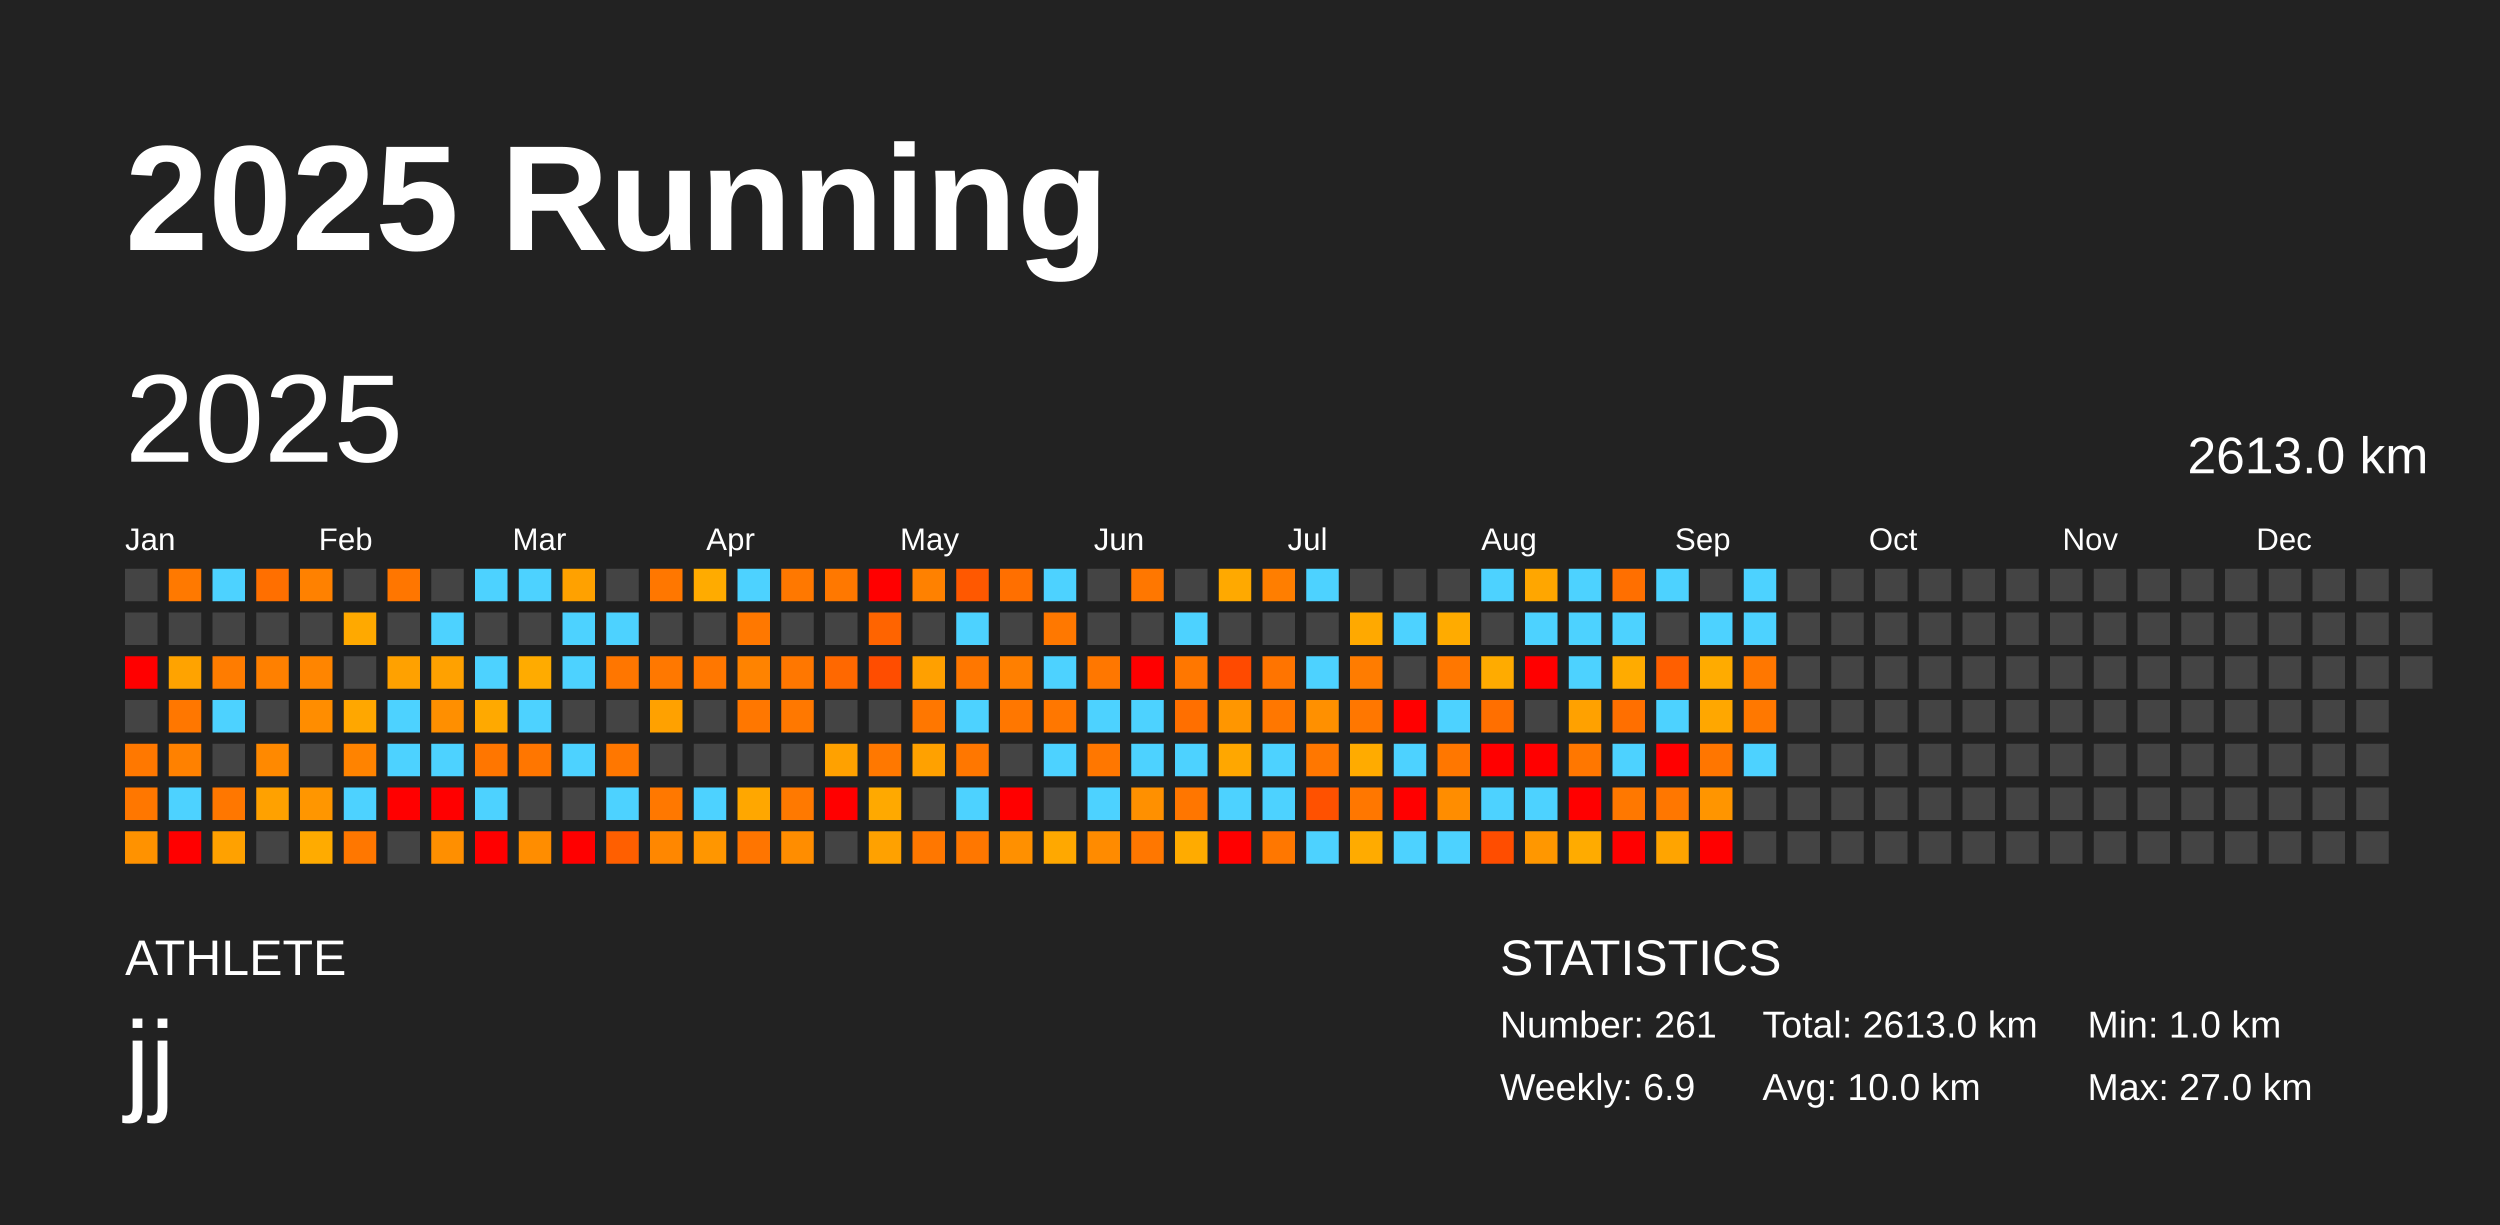
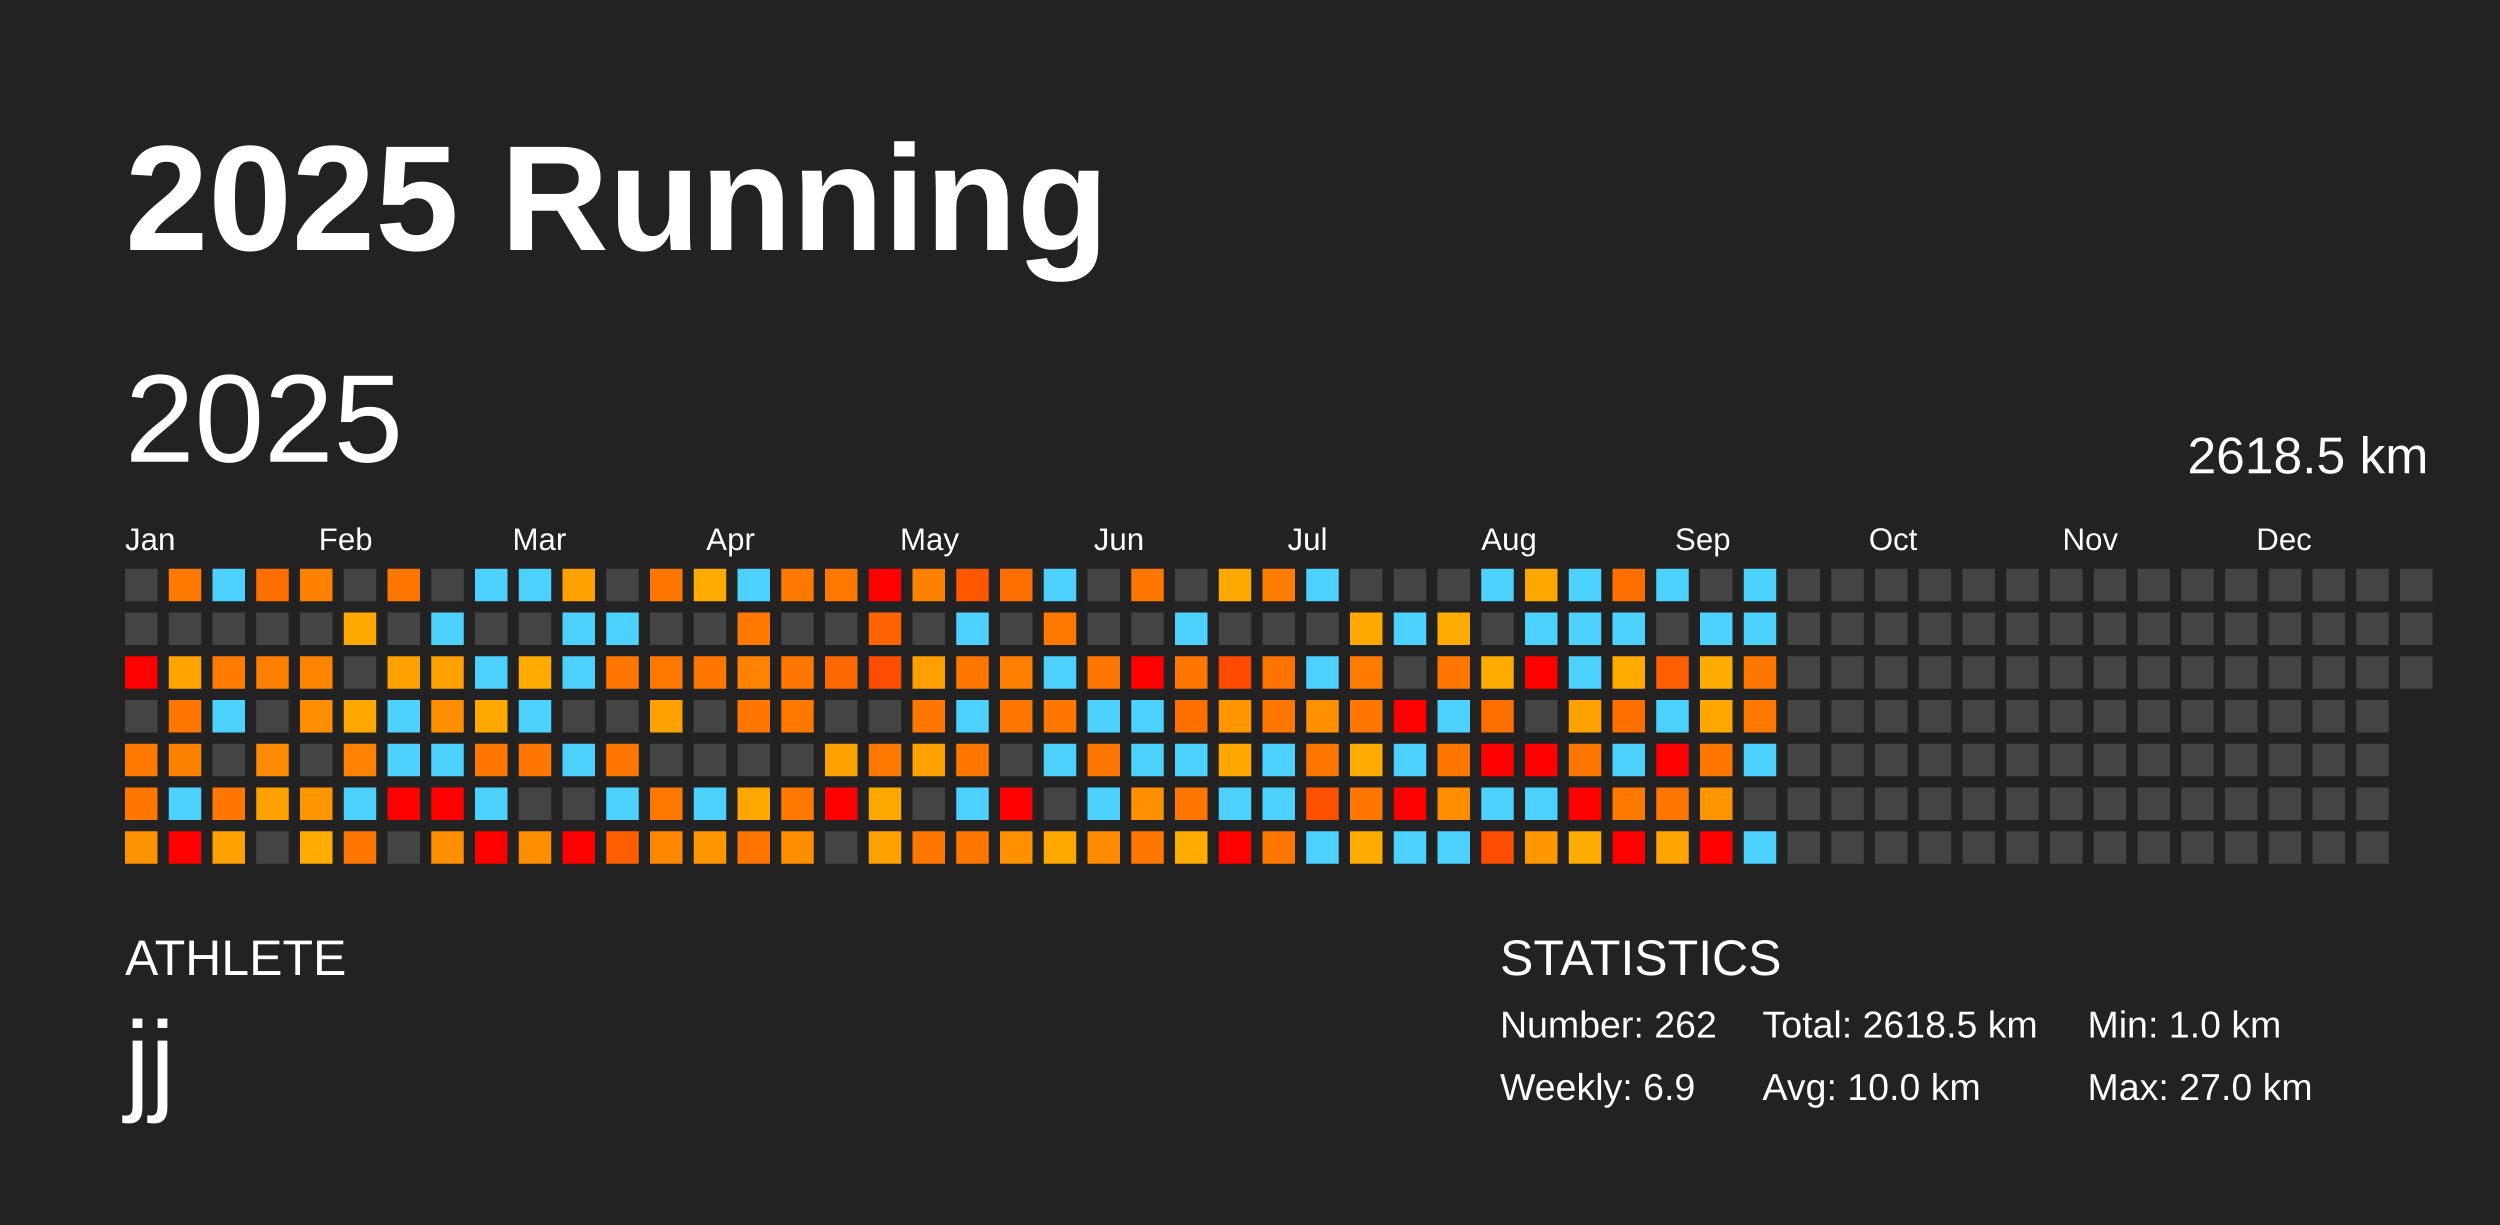
<svg xmlns="http://www.w3.org/2000/svg" baseProfile="full" height="98mm" version="1.1" viewBox="0,0,200,98" width="200mm">
  <defs />
  <rect fill="#222222" height="98" width="200" x="0" y="0" />
  <text fill="#FFFFFF" style="font-size:12px; font-family:Arial; font-weight:bold;" x="10" y="20">2025 Running</text>
  <text fill="#FFFFFF" style="font-size:4px; font-family:Arial" x="10" y="78">ATHLETE</text>
  <text fill="#FFFFFF" style="font-size:9px; font-family:Arial" x="10" y="88">jj</text>
  <text fill="#FFFFFF" style="font-size:4px; font-family:Arial" x="120" y="78">STATISTICS</text>
-   <text fill="#FFFFFF" style="font-size:3px; font-family:Arial" x="120" y="83">Number: 261</text>
+   <text fill="#FFFFFF" style="font-size:3px; font-family:Arial" x="120" y="83">Number: 262</text>
  <text fill="#FFFFFF" style="font-size:3px; font-family:Arial" x="120" y="88">Weekly: 6.9</text>
-   <text fill="#FFFFFF" style="font-size:3px; font-family:Arial" x="141" y="83">Total: 2613.0 km</text>
+   <text fill="#FFFFFF" style="font-size:3px; font-family:Arial" x="141" y="83">Total: 2618.5 km</text>
  <text fill="#FFFFFF" style="font-size:3px; font-family:Arial" x="141" y="88">Avg: 10.0 km</text>
  <text fill="#FFFFFF" style="font-size:3px; font-family:Arial" x="167" y="83">Min: 1.0 km</text>
  <text fill="#FFFFFF" style="font-size:3px; font-family:Arial" x="167" y="88">Max: 27.0 km</text>
  <text dominant-baseline="hanging" fill="#FFFFFF" style="font-size:10.0px; font-family:Arial;" x="10" y="30">2025</text>
-   <text dominant-baseline="hanging" fill="#FFFFFF" style="font-size:4.125px; font-family:Arial;" x="175" y="35">2613.0 km</text>
+   <text dominant-baseline="hanging" fill="#FFFFFF" style="font-size:4.125px; font-family:Arial;" x="175" y="35">2618.5 km</text>
  <text fill="#FFFFFF" style="font-size:2.5px; font-family:Arial" x="10.0" y="44">Jan</text>
  <text fill="#FFFFFF" style="font-size:2.5px; font-family:Arial" x="25.5" y="44">Feb</text>
  <text fill="#FFFFFF" style="font-size:2.5px; font-family:Arial" x="41.0" y="44">Mar</text>
  <text fill="#FFFFFF" style="font-size:2.5px; font-family:Arial" x="56.5" y="44">Apr</text>
  <text fill="#FFFFFF" style="font-size:2.5px; font-family:Arial" x="72.0" y="44">May</text>
  <text fill="#FFFFFF" style="font-size:2.5px; font-family:Arial" x="87.5" y="44">Jun</text>
  <text fill="#FFFFFF" style="font-size:2.5px; font-family:Arial" x="103.0" y="44">Jul</text>
  <text fill="#FFFFFF" style="font-size:2.5px; font-family:Arial" x="118.5" y="44">Aug</text>
  <text fill="#FFFFFF" style="font-size:2.5px; font-family:Arial" x="134.0" y="44">Sep</text>
  <text fill="#FFFFFF" style="font-size:2.5px; font-family:Arial" x="149.5" y="44">Oct</text>
  <text fill="#FFFFFF" style="font-size:2.5px; font-family:Arial" x="165.0" y="44">Nov</text>
  <text fill="#FFFFFF" style="font-size:2.5px; font-family:Arial" x="180.5" y="44">Dec</text>
  <rect fill="#444444" height="2.6" width="2.6" x="10.0" y="45.5" />
  <rect fill="#444444" height="2.6" width="2.6" x="10.0" y="49.0" />
  <rect fill="red" height="2.6" width="2.6" x="10.0" y="52.5" />
  <rect fill="#444444" height="2.6" width="2.6" x="10.0" y="56.0" />
  <rect fill="#ff7800" height="2.6" width="2.6" x="10.0" y="59.5" />
  <rect fill="#ff7700" height="2.6" width="2.6" x="10.0" y="63.0" />
  <rect fill="#ff9200" height="2.6" width="2.6" x="10.0" y="66.5" />
  <rect fill="#ff7900" height="2.6" width="2.6" x="13.5" y="45.5" />
  <rect fill="#444444" height="2.6" width="2.6" x="13.5" y="49.0" />
  <rect fill="#ffa300" height="2.6" width="2.6" x="13.5" y="52.5" />
  <rect fill="#ff7700" height="2.6" width="2.6" x="13.5" y="56.0" />
  <rect fill="#ff8100" height="2.6" width="2.6" x="13.5" y="59.5" />
  <rect fill="#4dd2ff" height="2.6" width="2.6" x="13.5" y="63.0" />
  <rect fill="red" height="2.6" width="2.6" x="13.5" y="66.5" />
  <rect fill="#4dd2ff" height="2.6" width="2.6" x="17.0" y="45.5" />
  <rect fill="#444444" height="2.6" width="2.6" x="17.0" y="49.0" />
  <rect fill="#ff7c00" height="2.6" width="2.6" x="17.0" y="52.5" />
  <rect fill="#4dd2ff" height="2.6" width="2.6" x="17.0" y="56.0" />
  <rect fill="#444444" height="2.6" width="2.6" x="17.0" y="59.5" />
  <rect fill="#ff7700" height="2.6" width="2.6" x="17.0" y="63.0" />
  <rect fill="#ffa100" height="2.6" width="2.6" x="17.0" y="66.5" />
  <rect fill="#ff6f00" height="2.6" width="2.6" x="20.5" y="45.5" />
  <rect fill="#444444" height="2.6" width="2.6" x="20.5" y="49.0" />
  <rect fill="#ff8000" height="2.6" width="2.6" x="20.5" y="52.5" />
  <rect fill="#444444" height="2.6" width="2.6" x="20.5" y="56.0" />
  <rect fill="#ff8900" height="2.6" width="2.6" x="20.5" y="59.5" />
  <rect fill="#ffa100" height="2.6" width="2.6" x="20.5" y="63.0" />
  <rect fill="#444444" height="2.6" width="2.6" x="20.5" y="66.5" />
  <rect fill="#ff8100" height="2.6" width="2.6" x="24.0" y="45.5" />
  <rect fill="#444444" height="2.6" width="2.6" x="24.0" y="49.0" />
  <rect fill="#ff8500" height="2.6" width="2.6" x="24.0" y="52.5" />
  <rect fill="#ff8d00" height="2.6" width="2.6" x="24.0" y="56.0" />
  <rect fill="#444444" height="2.6" width="2.6" x="24.0" y="59.5" />
  <rect fill="#ff9600" height="2.6" width="2.6" x="24.0" y="63.0" />
  <rect fill="#ffab00" height="2.6" width="2.6" x="24.0" y="66.5" />
  <rect fill="#444444" height="2.6" width="2.6" x="27.5" y="45.5" />
  <rect fill="#ffa900" height="2.6" width="2.6" x="27.5" y="49.0" />
  <rect fill="#444444" height="2.6" width="2.6" x="27.5" y="52.5" />
  <rect fill="#ffa700" height="2.6" width="2.6" x="27.5" y="56.0" />
  <rect fill="#ff8300" height="2.6" width="2.6" x="27.5" y="59.5" />
  <rect fill="#4dd2ff" height="2.6" width="2.6" x="27.5" y="63.0" />
  <rect fill="#ff7700" height="2.6" width="2.6" x="27.5" y="66.5" />
  <rect fill="#ff7600" height="2.6" width="2.6" x="31.0" y="45.5" />
  <rect fill="#444444" height="2.6" width="2.6" x="31.0" y="49.0" />
  <rect fill="#ffa100" height="2.6" width="2.6" x="31.0" y="52.5" />
  <rect fill="#4dd2ff" height="2.6" width="2.6" x="31.0" y="56.0" />
  <rect fill="#4dd2ff" height="2.6" width="2.6" x="31.0" y="59.5" />
  <rect fill="red" height="2.6" width="2.6" x="31.0" y="63.0" />
  <rect fill="#444444" height="2.6" width="2.6" x="31.0" y="66.5" />
  <rect fill="#444444" height="2.6" width="2.6" x="34.5" y="45.5" />
  <rect fill="#4dd2ff" height="2.6" width="2.6" x="34.5" y="49.0" />
  <rect fill="#ffa100" height="2.6" width="2.6" x="34.5" y="52.5" />
  <rect fill="#ff8f00" height="2.6" width="2.6" x="34.5" y="56.0" />
  <rect fill="#4dd2ff" height="2.6" width="2.6" x="34.5" y="59.5" />
  <rect fill="red" height="2.6" width="2.6" x="34.5" y="63.0" />
  <rect fill="#ff8f00" height="2.6" width="2.6" x="34.5" y="66.5" />
  <rect fill="#4dd2ff" height="2.6" width="2.6" x="38.0" y="45.5" />
  <rect fill="#444444" height="2.6" width="2.6" x="38.0" y="49.0" />
  <rect fill="#4dd2ff" height="2.6" width="2.6" x="38.0" y="52.5" />
  <rect fill="#ffa900" height="2.6" width="2.6" x="38.0" y="56.0" />
  <rect fill="#ff7600" height="2.6" width="2.6" x="38.0" y="59.5" />
  <rect fill="#4dd2ff" height="2.6" width="2.6" x="38.0" y="63.0" />
  <rect fill="red" height="2.6" width="2.6" x="38.0" y="66.5" />
  <rect fill="#4dd2ff" height="2.6" width="2.6" x="41.5" y="45.5" />
  <rect fill="#444444" height="2.6" width="2.6" x="41.5" y="49.0" />
  <rect fill="#ffab00" height="2.6" width="2.6" x="41.5" y="52.5" />
  <rect fill="#4dd2ff" height="2.6" width="2.6" x="41.5" y="56.0" />
  <rect fill="#ff7600" height="2.6" width="2.6" x="41.5" y="59.5" />
  <rect fill="#444444" height="2.6" width="2.6" x="41.5" y="63.0" />
  <rect fill="#ff8d00" height="2.6" width="2.6" x="41.5" y="66.5" />
  <rect fill="#ffa100" height="2.6" width="2.6" x="45.0" y="45.5" />
  <rect fill="#4dd2ff" height="2.6" width="2.6" x="45.0" y="49.0" />
  <rect fill="#4dd2ff" height="2.6" width="2.6" x="45.0" y="52.5" />
  <rect fill="#444444" height="2.6" width="2.6" x="45.0" y="56.0" />
  <rect fill="#4dd2ff" height="2.6" width="2.6" x="45.0" y="59.5" />
  <rect fill="#444444" height="2.6" width="2.6" x="45.0" y="63.0" />
  <rect fill="red" height="2.6" width="2.6" x="45.0" y="66.5" />
  <rect fill="#444444" height="2.6" width="2.6" x="48.5" y="45.5" />
  <rect fill="#4dd2ff" height="2.6" width="2.6" x="48.5" y="49.0" />
  <rect fill="#ff7600" height="2.6" width="2.6" x="48.5" y="52.5" />
  <rect fill="#444444" height="2.6" width="2.6" x="48.5" y="56.0" />
  <rect fill="#ff7700" height="2.6" width="2.6" x="48.5" y="59.5" />
  <rect fill="#4dd2ff" height="2.6" width="2.6" x="48.5" y="63.0" />
  <rect fill="#ff5f00" height="2.6" width="2.6" x="48.5" y="66.5" />
  <rect fill="#ff7700" height="2.6" width="2.6" x="52.0" y="45.5" />
  <rect fill="#444444" height="2.6" width="2.6" x="52.0" y="49.0" />
  <rect fill="#ff7800" height="2.6" width="2.6" x="52.0" y="52.5" />
  <rect fill="#ffa100" height="2.6" width="2.6" x="52.0" y="56.0" />
  <rect fill="#444444" height="2.6" width="2.6" x="52.0" y="59.5" />
  <rect fill="#ff7800" height="2.6" width="2.6" x="52.0" y="63.0" />
  <rect fill="#ff8700" height="2.6" width="2.6" x="52.0" y="66.5" />
  <rect fill="#ffab00" height="2.6" width="2.6" x="55.5" y="45.5" />
  <rect fill="#444444" height="2.6" width="2.6" x="55.5" y="49.0" />
  <rect fill="#ff7700" height="2.6" width="2.6" x="55.5" y="52.5" />
  <rect fill="#444444" height="2.6" width="2.6" x="55.5" y="56.0" />
  <rect fill="#444444" height="2.6" width="2.6" x="55.5" y="59.5" />
  <rect fill="#4dd2ff" height="2.6" width="2.6" x="55.5" y="63.0" />
  <rect fill="#ff9600" height="2.6" width="2.6" x="55.5" y="66.5" />
  <rect fill="#4dd2ff" height="2.6" width="2.6" x="59.0" y="45.5" />
  <rect fill="#ff7800" height="2.6" width="2.6" x="59.0" y="49.0" />
  <rect fill="#ff8300" height="2.6" width="2.6" x="59.0" y="52.5" />
  <rect fill="#ff7700" height="2.6" width="2.6" x="59.0" y="56.0" />
  <rect fill="#444444" height="2.6" width="2.6" x="59.0" y="59.5" />
  <rect fill="#ffa700" height="2.6" width="2.6" x="59.0" y="63.0" />
  <rect fill="#ff7500" height="2.6" width="2.6" x="59.0" y="66.5" />
  <rect fill="#ff7800" height="2.6" width="2.6" x="62.5" y="45.5" />
  <rect fill="#444444" height="2.6" width="2.6" x="62.5" y="49.0" />
  <rect fill="#ff7700" height="2.6" width="2.6" x="62.5" y="52.5" />
  <rect fill="#ff7800" height="2.6" width="2.6" x="62.5" y="56.0" />
  <rect fill="#444444" height="2.6" width="2.6" x="62.5" y="59.5" />
  <rect fill="#ff7900" height="2.6" width="2.6" x="62.5" y="63.0" />
  <rect fill="#ff8d00" height="2.6" width="2.6" x="62.5" y="66.5" />
  <rect fill="#ff7800" height="2.6" width="2.6" x="66.0" y="45.5" />
  <rect fill="#444444" height="2.6" width="2.6" x="66.0" y="49.0" />
  <rect fill="#ff6800" height="2.6" width="2.6" x="66.0" y="52.5" />
  <rect fill="#444444" height="2.6" width="2.6" x="66.0" y="56.0" />
  <rect fill="#ffa100" height="2.6" width="2.6" x="66.0" y="59.5" />
  <rect fill="red" height="2.6" width="2.6" x="66.0" y="63.0" />
  <rect fill="#444444" height="2.6" width="2.6" x="66.0" y="66.5" />
  <rect fill="red" height="2.6" width="2.6" x="69.5" y="45.5" />
  <rect fill="#ff6400" height="2.6" width="2.6" x="69.5" y="49.0" />
  <rect fill="#ff4d00" height="2.6" width="2.6" x="69.5" y="52.5" />
  <rect fill="#444444" height="2.6" width="2.6" x="69.5" y="56.0" />
  <rect fill="#ff7800" height="2.6" width="2.6" x="69.5" y="59.5" />
  <rect fill="#ffa900" height="2.6" width="2.6" x="69.5" y="63.0" />
  <rect fill="#ffa100" height="2.6" width="2.6" x="69.5" y="66.5" />
  <rect fill="#ff8100" height="2.6" width="2.6" x="73.0" y="45.5" />
  <rect fill="#444444" height="2.6" width="2.6" x="73.0" y="49.0" />
  <rect fill="#ffa000" height="2.6" width="2.6" x="73.0" y="52.5" />
  <rect fill="#ff7700" height="2.6" width="2.6" x="73.0" y="56.0" />
  <rect fill="#ffa100" height="2.6" width="2.6" x="73.0" y="59.5" />
  <rect fill="#444444" height="2.6" width="2.6" x="73.0" y="63.0" />
  <rect fill="#ff7700" height="2.6" width="2.6" x="73.0" y="66.5" />
  <rect fill="#ff5800" height="2.6" width="2.6" x="76.5" y="45.5" />
  <rect fill="#4dd2ff" height="2.6" width="2.6" x="76.5" y="49.0" />
  <rect fill="#ff7700" height="2.6" width="2.6" x="76.5" y="52.5" />
  <rect fill="#4dd2ff" height="2.6" width="2.6" x="76.5" y="56.0" />
  <rect fill="#ff7700" height="2.6" width="2.6" x="76.5" y="59.5" />
  <rect fill="#4dd2ff" height="2.6" width="2.6" x="76.5" y="63.0" />
  <rect fill="#ff7700" height="2.6" width="2.6" x="76.5" y="66.5" />
  <rect fill="#ff6f00" height="2.6" width="2.6" x="80.0" y="45.5" />
  <rect fill="#444444" height="2.6" width="2.6" x="80.0" y="49.0" />
  <rect fill="#ff7f00" height="2.6" width="2.6" x="80.0" y="52.5" />
  <rect fill="#ff7700" height="2.6" width="2.6" x="80.0" y="56.0" />
  <rect fill="#444444" height="2.6" width="2.6" x="80.0" y="59.5" />
  <rect fill="red" height="2.6" width="2.6" x="80.0" y="63.0" />
  <rect fill="#ff9000" height="2.6" width="2.6" x="80.0" y="66.5" />
  <rect fill="#4dd2ff" height="2.6" width="2.6" x="83.5" y="45.5" />
  <rect fill="#ff7800" height="2.6" width="2.6" x="83.5" y="49.0" />
  <rect fill="#4dd2ff" height="2.6" width="2.6" x="83.5" y="52.5" />
  <rect fill="#ff7700" height="2.6" width="2.6" x="83.5" y="56.0" />
  <rect fill="#4dd2ff" height="2.6" width="2.6" x="83.5" y="59.5" />
  <rect fill="#444444" height="2.6" width="2.6" x="83.5" y="63.0" />
  <rect fill="#ffa800" height="2.6" width="2.6" x="83.5" y="66.5" />
  <rect fill="#444444" height="2.6" width="2.6" x="87.0" y="45.5" />
  <rect fill="#444444" height="2.6" width="2.6" x="87.0" y="49.0" />
  <rect fill="#ff7700" height="2.6" width="2.6" x="87.0" y="52.5" />
  <rect fill="#4dd2ff" height="2.6" width="2.6" x="87.0" y="56.0" />
  <rect fill="#ff7700" height="2.6" width="2.6" x="87.0" y="59.5" />
  <rect fill="#4dd2ff" height="2.6" width="2.6" x="87.0" y="63.0" />
  <rect fill="#ff8b00" height="2.6" width="2.6" x="87.0" y="66.5" />
  <rect fill="#ff7700" height="2.6" width="2.6" x="90.5" y="45.5" />
  <rect fill="#444444" height="2.6" width="2.6" x="90.5" y="49.0" />
  <rect fill="red" height="2.6" width="2.6" x="90.5" y="52.5" />
  <rect fill="#4dd2ff" height="2.6" width="2.6" x="90.5" y="56.0" />
  <rect fill="#4dd2ff" height="2.6" width="2.6" x="90.5" y="59.5" />
  <rect fill="#ff9000" height="2.6" width="2.6" x="90.5" y="63.0" />
  <rect fill="#ff7700" height="2.6" width="2.6" x="90.5" y="66.5" />
  <rect fill="#444444" height="2.6" width="2.6" x="94.0" y="45.5" />
  <rect fill="#4dd2ff" height="2.6" width="2.6" x="94.0" y="49.0" />
  <rect fill="#ff7700" height="2.6" width="2.6" x="94.0" y="52.5" />
  <rect fill="#ff6f00" height="2.6" width="2.6" x="94.0" y="56.0" />
  <rect fill="#4dd2ff" height="2.6" width="2.6" x="94.0" y="59.5" />
  <rect fill="#ff7600" height="2.6" width="2.6" x="94.0" y="63.0" />
  <rect fill="#ffab00" height="2.6" width="2.6" x="94.0" y="66.5" />
  <rect fill="#ffa900" height="2.6" width="2.6" x="97.5" y="45.5" />
  <rect fill="#444444" height="2.6" width="2.6" x="97.5" y="49.0" />
  <rect fill="#ff4a00" height="2.6" width="2.6" x="97.5" y="52.5" />
  <rect fill="#ff9600" height="2.6" width="2.6" x="97.5" y="56.0" />
  <rect fill="#ffa700" height="2.6" width="2.6" x="97.5" y="59.5" />
  <rect fill="#4dd2ff" height="2.6" width="2.6" x="97.5" y="63.0" />
  <rect fill="red" height="2.6" width="2.6" x="97.5" y="66.5" />
  <rect fill="#ff7e00" height="2.6" width="2.6" x="101.0" y="45.5" />
  <rect fill="#444444" height="2.6" width="2.6" x="101.0" y="49.0" />
  <rect fill="#ff7400" height="2.6" width="2.6" x="101.0" y="52.5" />
  <rect fill="#ff7700" height="2.6" width="2.6" x="101.0" y="56.0" />
  <rect fill="#4dd2ff" height="2.6" width="2.6" x="101.0" y="59.5" />
  <rect fill="#4dd2ff" height="2.6" width="2.6" x="101.0" y="63.0" />
  <rect fill="#ff7700" height="2.6" width="2.6" x="101.0" y="66.5" />
  <rect fill="#4dd2ff" height="2.6" width="2.6" x="104.5" y="45.5" />
  <rect fill="#444444" height="2.6" width="2.6" x="104.5" y="49.0" />
  <rect fill="#4dd2ff" height="2.6" width="2.6" x="104.5" y="52.5" />
  <rect fill="#ff9000" height="2.6" width="2.6" x="104.5" y="56.0" />
  <rect fill="#ff7700" height="2.6" width="2.6" x="104.5" y="59.5" />
  <rect fill="#ff5100" height="2.6" width="2.6" x="104.5" y="63.0" />
  <rect fill="#4dd2ff" height="2.6" width="2.6" x="104.5" y="66.5" />
  <rect fill="#444444" height="2.6" width="2.6" x="108.0" y="45.5" />
  <rect fill="#ffa900" height="2.6" width="2.6" x="108.0" y="49.0" />
  <rect fill="#ff7c00" height="2.6" width="2.6" x="108.0" y="52.5" />
  <rect fill="#ff7700" height="2.6" width="2.6" x="108.0" y="56.0" />
  <rect fill="#ffab00" height="2.6" width="2.6" x="108.0" y="59.5" />
  <rect fill="#ff7700" height="2.6" width="2.6" x="108.0" y="63.0" />
  <rect fill="#ffab00" height="2.6" width="2.6" x="108.0" y="66.5" />
  <rect fill="#444444" height="2.6" width="2.6" x="111.5" y="45.5" />
  <rect fill="#4dd2ff" height="2.6" width="2.6" x="111.5" y="49.0" />
  <rect fill="#444444" height="2.6" width="2.6" x="111.5" y="52.5" />
  <rect fill="red" height="2.6" width="2.6" x="111.5" y="56.0" />
  <rect fill="#4dd2ff" height="2.6" width="2.6" x="111.5" y="59.5" />
  <rect fill="red" height="2.6" width="2.6" x="111.5" y="63.0" />
  <rect fill="#4dd2ff" height="2.6" width="2.6" x="111.5" y="66.5" />
  <rect fill="#444444" height="2.6" width="2.6" x="115.0" y="45.5" />
  <rect fill="#ffab00" height="2.6" width="2.6" x="115.0" y="49.0" />
  <rect fill="#ff7700" height="2.6" width="2.6" x="115.0" y="52.5" />
  <rect fill="#4dd2ff" height="2.6" width="2.6" x="115.0" y="56.0" />
  <rect fill="#ff7700" height="2.6" width="2.6" x="115.0" y="59.5" />
  <rect fill="#ff8d00" height="2.6" width="2.6" x="115.0" y="63.0" />
  <rect fill="#4dd2ff" height="2.6" width="2.6" x="115.0" y="66.5" />
  <rect fill="#4dd2ff" height="2.6" width="2.6" x="118.5" y="45.5" />
  <rect fill="#444444" height="2.6" width="2.6" x="118.5" y="49.0" />
  <rect fill="#ffab00" height="2.6" width="2.6" x="118.5" y="52.5" />
  <rect fill="#ff6f00" height="2.6" width="2.6" x="118.5" y="56.0" />
  <rect fill="red" height="2.6" width="2.6" x="118.5" y="59.5" />
  <rect fill="#4dd2ff" height="2.6" width="2.6" x="118.5" y="63.0" />
  <rect fill="#ff4d00" height="2.6" width="2.6" x="118.5" y="66.5" />
  <rect fill="#ffa600" height="2.6" width="2.6" x="122.0" y="45.5" />
  <rect fill="#4dd2ff" height="2.6" width="2.6" x="122.0" y="49.0" />
  <rect fill="red" height="2.6" width="2.6" x="122.0" y="52.5" />
  <rect fill="#444444" height="2.6" width="2.6" x="122.0" y="56.0" />
  <rect fill="red" height="2.6" width="2.6" x="122.0" y="59.5" />
  <rect fill="#4dd2ff" height="2.6" width="2.6" x="122.0" y="63.0" />
  <rect fill="#ff9700" height="2.6" width="2.6" x="122.0" y="66.5" />
  <rect fill="#4dd2ff" height="2.6" width="2.6" x="125.5" y="45.5" />
  <rect fill="#4dd2ff" height="2.6" width="2.6" x="125.5" y="49.0" />
  <rect fill="#4dd2ff" height="2.6" width="2.6" x="125.5" y="52.5" />
  <rect fill="#ffa100" height="2.6" width="2.6" x="125.5" y="56.0" />
  <rect fill="#ff7700" height="2.6" width="2.6" x="125.5" y="59.5" />
  <rect fill="red" height="2.6" width="2.6" x="125.5" y="63.0" />
  <rect fill="#ffab00" height="2.6" width="2.6" x="125.5" y="66.5" />
  <rect fill="#ff6f00" height="2.6" width="2.6" x="129.0" y="45.5" />
  <rect fill="#4dd2ff" height="2.6" width="2.6" x="129.0" y="49.0" />
  <rect fill="#ffab00" height="2.6" width="2.6" x="129.0" y="52.5" />
  <rect fill="#ff6f00" height="2.6" width="2.6" x="129.0" y="56.0" />
  <rect fill="#4dd2ff" height="2.6" width="2.6" x="129.0" y="59.5" />
  <rect fill="#ff7800" height="2.6" width="2.6" x="129.0" y="63.0" />
  <rect fill="red" height="2.6" width="2.6" x="129.0" y="66.5" />
  <rect fill="#4dd2ff" height="2.6" width="2.6" x="132.5" y="45.5" />
  <rect fill="#444444" height="2.6" width="2.6" x="132.5" y="49.0" />
  <rect fill="#ff5f00" height="2.6" width="2.6" x="132.5" y="52.5" />
  <rect fill="#4dd2ff" height="2.6" width="2.6" x="132.5" y="56.0" />
  <rect fill="red" height="2.6" width="2.6" x="132.5" y="59.5" />
  <rect fill="#ff7700" height="2.6" width="2.6" x="132.5" y="63.0" />
  <rect fill="#ffa400" height="2.6" width="2.6" x="132.5" y="66.5" />
  <rect fill="#444444" height="2.6" width="2.6" x="136.0" y="45.5" />
  <rect fill="#4dd2ff" height="2.6" width="2.6" x="136.0" y="49.0" />
  <rect fill="#ffab00" height="2.6" width="2.6" x="136.0" y="52.5" />
  <rect fill="#ffa700" height="2.6" width="2.6" x="136.0" y="56.0" />
  <rect fill="#ff7600" height="2.6" width="2.6" x="136.0" y="59.5" />
  <rect fill="#ff9500" height="2.6" width="2.6" x="136.0" y="63.0" />
  <rect fill="red" height="2.6" width="2.6" x="136.0" y="66.5" />
  <rect fill="#4dd2ff" height="2.6" width="2.6" x="139.5" y="45.5" />
  <rect fill="#4dd2ff" height="2.6" width="2.6" x="139.5" y="49.0" />
  <rect fill="#ff7700" height="2.6" width="2.6" x="139.5" y="52.5" />
  <rect fill="#ff7800" height="2.6" width="2.6" x="139.5" y="56.0" />
  <rect fill="#4dd2ff" height="2.6" width="2.6" x="139.5" y="59.5" />
  <rect fill="#444444" height="2.6" width="2.6" x="139.5" y="63.0" />
-   <rect fill="#444444" height="2.6" width="2.6" x="139.5" y="66.5" />
+   <rect fill="#4dd2ff" height="2.6" width="2.6" x="139.5" y="66.5" />
  <rect fill="#444444" height="2.6" width="2.6" x="143.0" y="45.5" />
  <rect fill="#444444" height="2.6" width="2.6" x="143.0" y="49.0" />
  <rect fill="#444444" height="2.6" width="2.6" x="143.0" y="52.5" />
  <rect fill="#444444" height="2.6" width="2.6" x="143.0" y="56.0" />
  <rect fill="#444444" height="2.6" width="2.6" x="143.0" y="59.5" />
  <rect fill="#444444" height="2.6" width="2.6" x="143.0" y="63.0" />
  <rect fill="#444444" height="2.6" width="2.6" x="143.0" y="66.5" />
  <rect fill="#444444" height="2.6" width="2.6" x="146.5" y="45.5" />
  <rect fill="#444444" height="2.6" width="2.6" x="146.5" y="49.0" />
  <rect fill="#444444" height="2.6" width="2.6" x="146.5" y="52.5" />
  <rect fill="#444444" height="2.6" width="2.6" x="146.5" y="56.0" />
  <rect fill="#444444" height="2.6" width="2.6" x="146.5" y="59.5" />
  <rect fill="#444444" height="2.6" width="2.6" x="146.5" y="63.0" />
  <rect fill="#444444" height="2.6" width="2.6" x="146.5" y="66.5" />
  <rect fill="#444444" height="2.6" width="2.6" x="150.0" y="45.5" />
  <rect fill="#444444" height="2.6" width="2.6" x="150.0" y="49.0" />
  <rect fill="#444444" height="2.6" width="2.6" x="150.0" y="52.5" />
  <rect fill="#444444" height="2.6" width="2.6" x="150.0" y="56.0" />
  <rect fill="#444444" height="2.6" width="2.6" x="150.0" y="59.5" />
  <rect fill="#444444" height="2.6" width="2.6" x="150.0" y="63.0" />
  <rect fill="#444444" height="2.6" width="2.6" x="150.0" y="66.5" />
  <rect fill="#444444" height="2.6" width="2.6" x="153.5" y="45.5" />
  <rect fill="#444444" height="2.6" width="2.6" x="153.5" y="49.0" />
  <rect fill="#444444" height="2.6" width="2.6" x="153.5" y="52.5" />
  <rect fill="#444444" height="2.6" width="2.6" x="153.5" y="56.0" />
  <rect fill="#444444" height="2.6" width="2.6" x="153.5" y="59.5" />
  <rect fill="#444444" height="2.6" width="2.6" x="153.5" y="63.0" />
  <rect fill="#444444" height="2.6" width="2.6" x="153.5" y="66.5" />
  <rect fill="#444444" height="2.6" width="2.6" x="157.0" y="45.5" />
  <rect fill="#444444" height="2.6" width="2.6" x="157.0" y="49.0" />
  <rect fill="#444444" height="2.6" width="2.6" x="157.0" y="52.5" />
  <rect fill="#444444" height="2.6" width="2.6" x="157.0" y="56.0" />
  <rect fill="#444444" height="2.6" width="2.6" x="157.0" y="59.5" />
  <rect fill="#444444" height="2.6" width="2.6" x="157.0" y="63.0" />
  <rect fill="#444444" height="2.6" width="2.6" x="157.0" y="66.5" />
  <rect fill="#444444" height="2.6" width="2.6" x="160.5" y="45.5" />
  <rect fill="#444444" height="2.6" width="2.6" x="160.5" y="49.0" />
  <rect fill="#444444" height="2.6" width="2.6" x="160.5" y="52.5" />
  <rect fill="#444444" height="2.6" width="2.6" x="160.5" y="56.0" />
  <rect fill="#444444" height="2.6" width="2.6" x="160.5" y="59.5" />
  <rect fill="#444444" height="2.6" width="2.6" x="160.5" y="63.0" />
  <rect fill="#444444" height="2.6" width="2.6" x="160.5" y="66.5" />
  <rect fill="#444444" height="2.6" width="2.6" x="164.0" y="45.5" />
  <rect fill="#444444" height="2.6" width="2.6" x="164.0" y="49.0" />
  <rect fill="#444444" height="2.6" width="2.6" x="164.0" y="52.5" />
  <rect fill="#444444" height="2.6" width="2.6" x="164.0" y="56.0" />
  <rect fill="#444444" height="2.6" width="2.6" x="164.0" y="59.5" />
  <rect fill="#444444" height="2.6" width="2.6" x="164.0" y="63.0" />
  <rect fill="#444444" height="2.6" width="2.6" x="164.0" y="66.5" />
  <rect fill="#444444" height="2.6" width="2.6" x="167.5" y="45.5" />
  <rect fill="#444444" height="2.6" width="2.6" x="167.5" y="49.0" />
  <rect fill="#444444" height="2.6" width="2.6" x="167.5" y="52.5" />
  <rect fill="#444444" height="2.6" width="2.6" x="167.5" y="56.0" />
  <rect fill="#444444" height="2.6" width="2.6" x="167.5" y="59.5" />
  <rect fill="#444444" height="2.6" width="2.6" x="167.5" y="63.0" />
  <rect fill="#444444" height="2.6" width="2.6" x="167.5" y="66.5" />
  <rect fill="#444444" height="2.6" width="2.6" x="171.0" y="45.5" />
  <rect fill="#444444" height="2.6" width="2.6" x="171.0" y="49.0" />
  <rect fill="#444444" height="2.6" width="2.6" x="171.0" y="52.5" />
  <rect fill="#444444" height="2.6" width="2.6" x="171.0" y="56.0" />
  <rect fill="#444444" height="2.6" width="2.6" x="171.0" y="59.5" />
  <rect fill="#444444" height="2.6" width="2.6" x="171.0" y="63.0" />
  <rect fill="#444444" height="2.6" width="2.6" x="171.0" y="66.5" />
  <rect fill="#444444" height="2.6" width="2.6" x="174.5" y="45.5" />
  <rect fill="#444444" height="2.6" width="2.6" x="174.5" y="49.0" />
  <rect fill="#444444" height="2.6" width="2.6" x="174.5" y="52.5" />
  <rect fill="#444444" height="2.6" width="2.6" x="174.5" y="56.0" />
  <rect fill="#444444" height="2.6" width="2.6" x="174.5" y="59.5" />
  <rect fill="#444444" height="2.6" width="2.6" x="174.5" y="63.0" />
  <rect fill="#444444" height="2.6" width="2.6" x="174.5" y="66.5" />
  <rect fill="#444444" height="2.6" width="2.6" x="178.0" y="45.5" />
  <rect fill="#444444" height="2.6" width="2.6" x="178.0" y="49.0" />
  <rect fill="#444444" height="2.6" width="2.6" x="178.0" y="52.5" />
  <rect fill="#444444" height="2.6" width="2.6" x="178.0" y="56.0" />
  <rect fill="#444444" height="2.6" width="2.6" x="178.0" y="59.5" />
  <rect fill="#444444" height="2.6" width="2.6" x="178.0" y="63.0" />
  <rect fill="#444444" height="2.6" width="2.6" x="178.0" y="66.5" />
  <rect fill="#444444" height="2.6" width="2.6" x="181.5" y="45.5" />
  <rect fill="#444444" height="2.6" width="2.6" x="181.5" y="49.0" />
  <rect fill="#444444" height="2.6" width="2.6" x="181.5" y="52.5" />
  <rect fill="#444444" height="2.6" width="2.6" x="181.5" y="56.0" />
  <rect fill="#444444" height="2.6" width="2.6" x="181.5" y="59.5" />
  <rect fill="#444444" height="2.6" width="2.6" x="181.5" y="63.0" />
  <rect fill="#444444" height="2.6" width="2.6" x="181.5" y="66.5" />
  <rect fill="#444444" height="2.6" width="2.6" x="185.0" y="45.5" />
  <rect fill="#444444" height="2.6" width="2.6" x="185.0" y="49.0" />
  <rect fill="#444444" height="2.6" width="2.6" x="185.0" y="52.5" />
  <rect fill="#444444" height="2.6" width="2.6" x="185.0" y="56.0" />
  <rect fill="#444444" height="2.6" width="2.6" x="185.0" y="59.5" />
  <rect fill="#444444" height="2.6" width="2.6" x="185.0" y="63.0" />
  <rect fill="#444444" height="2.6" width="2.6" x="185.0" y="66.5" />
  <rect fill="#444444" height="2.6" width="2.6" x="188.5" y="45.5" />
  <rect fill="#444444" height="2.6" width="2.6" x="188.5" y="49.0" />
  <rect fill="#444444" height="2.6" width="2.6" x="188.5" y="52.5" />
  <rect fill="#444444" height="2.6" width="2.6" x="188.5" y="56.0" />
  <rect fill="#444444" height="2.6" width="2.6" x="188.5" y="59.5" />
  <rect fill="#444444" height="2.6" width="2.6" x="188.5" y="63.0" />
  <rect fill="#444444" height="2.6" width="2.6" x="188.5" y="66.5" />
  <rect fill="#444444" height="2.6" width="2.6" x="192.0" y="45.5" />
  <rect fill="#444444" height="2.6" width="2.6" x="192.0" y="49.0" />
  <rect fill="#444444" height="2.6" width="2.6" x="192.0" y="52.5" />
</svg>
